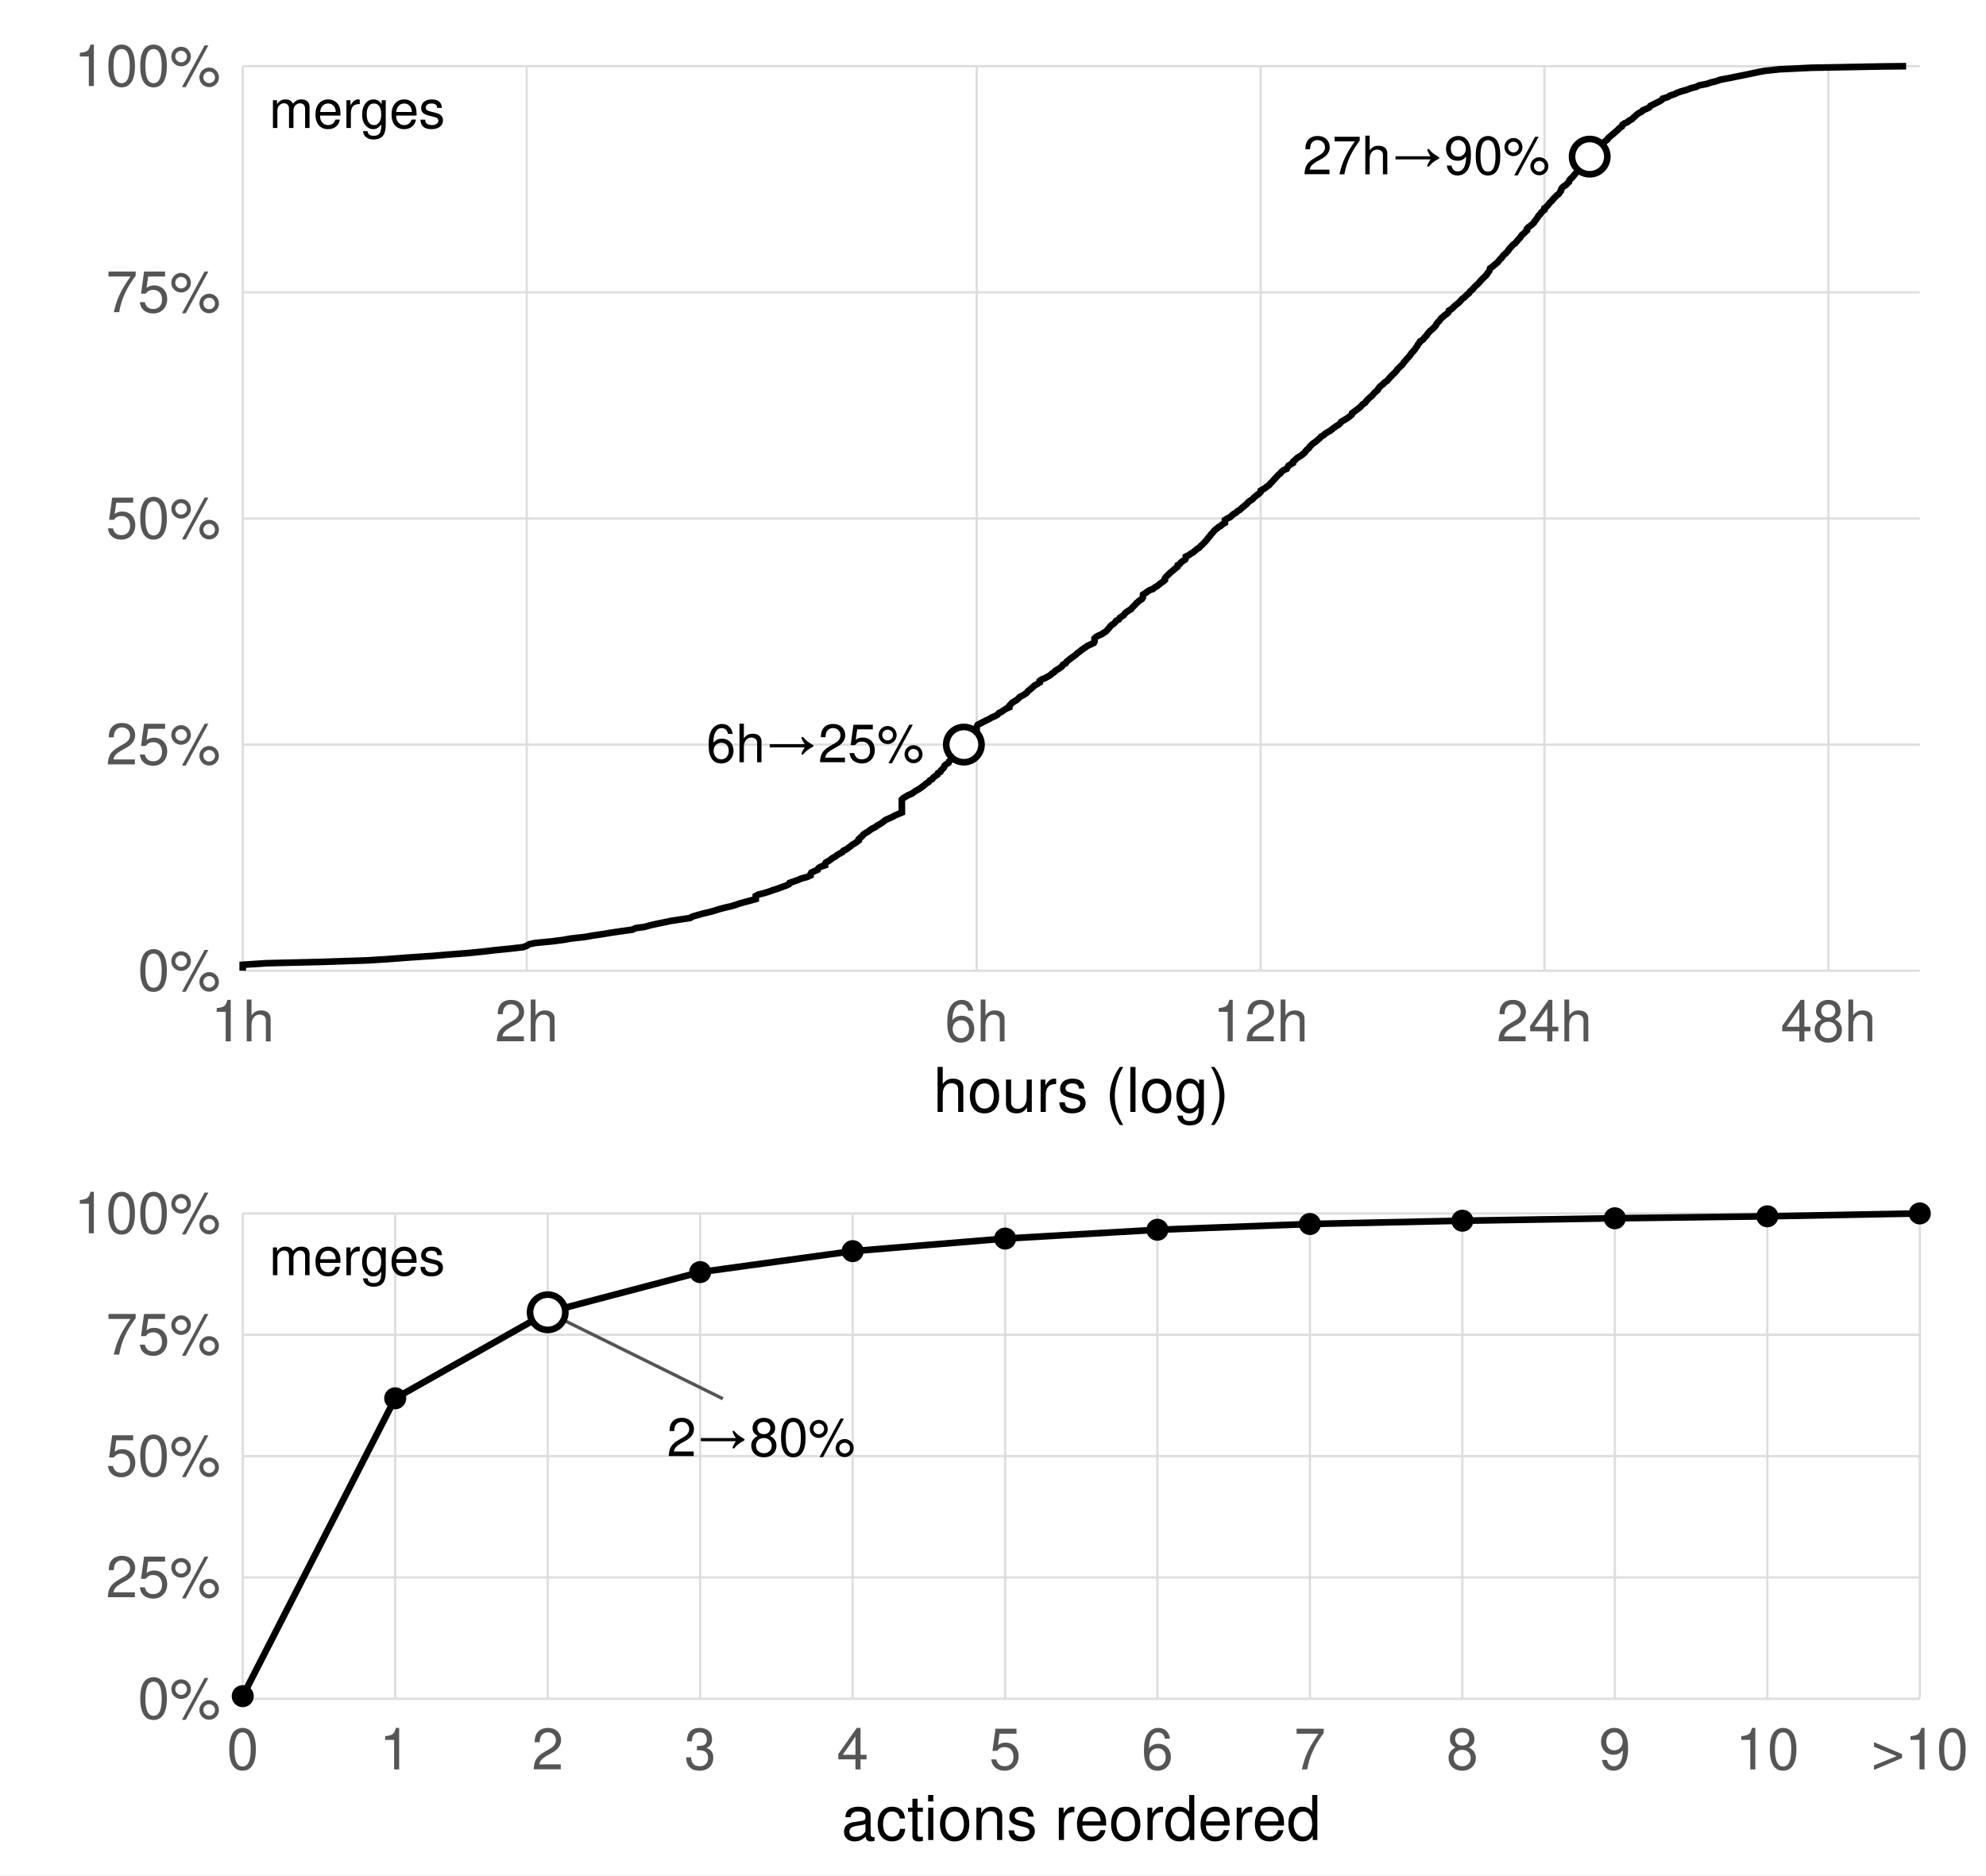
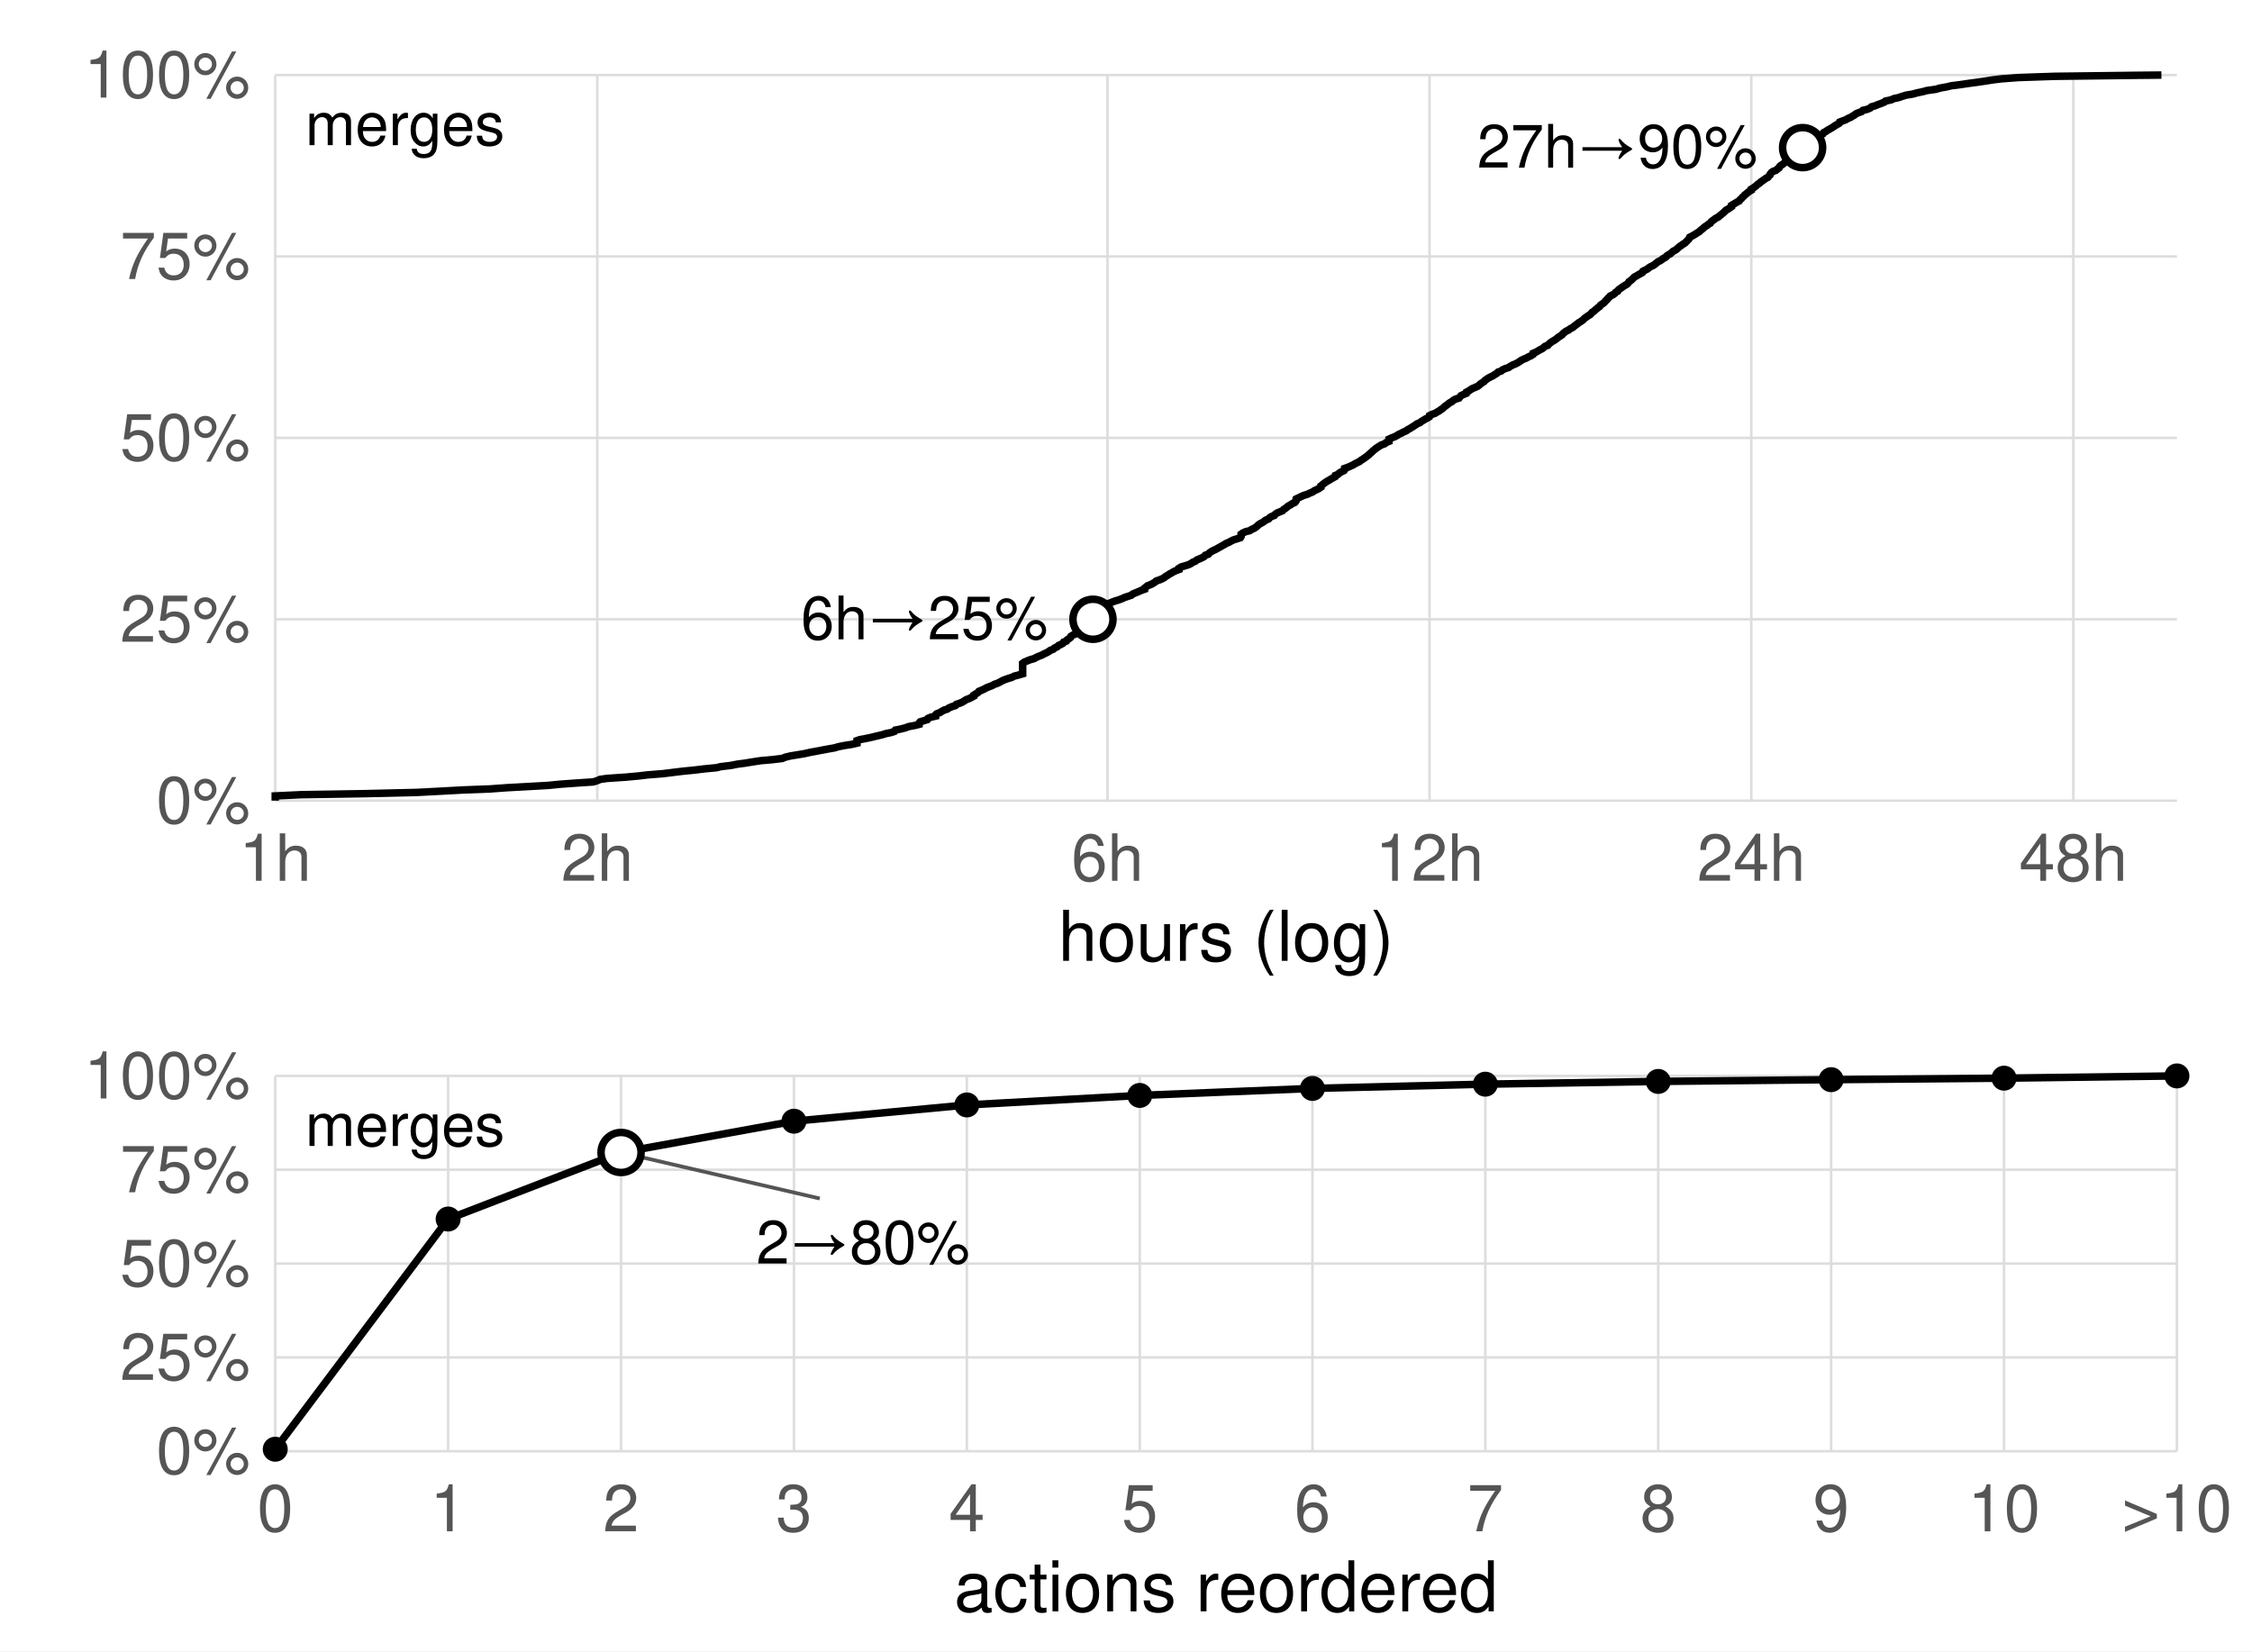
- <svg xmlns="http://www.w3.org/2000/svg" width="900" height="850" viewBox="0 0 900 850">
-   <rect width="900" height="850" fill="#ffffff" />
-   <line x1="110" x2="870" y1="440.0" y2="440.0" stroke="#dddddd" />
-   <text x="100.0" y="449.0" font-family="Helvetica, Arial, sans-serif" font-size="26" text-anchor="end" fill="#555555">0%</text>
-   <line x1="110" x2="870" y1="337.5" y2="337.5" stroke="#dddddd" />
-   <text x="100.0" y="346.5" font-family="Helvetica, Arial, sans-serif" font-size="26" text-anchor="end" fill="#555555">25%</text>
-   <line x1="110" x2="870" y1="235.0" y2="235.0" stroke="#dddddd" />
-   <text x="100.0" y="244.0" font-family="Helvetica, Arial, sans-serif" font-size="26" text-anchor="end" fill="#555555">50%</text>
-   <line x1="110" x2="870" y1="132.5" y2="132.5" stroke="#dddddd" />
-   <text x="100.0" y="141.5" font-family="Helvetica, Arial, sans-serif" font-size="26" text-anchor="end" fill="#555555">75%</text>
+ <svg xmlns="http://www.w3.org/2000/svg" width="900" height="660" viewBox="0 0 900 660">
+   <rect width="900" height="660" fill="#ffffff" />
+   <line x1="110" x2="870" y1="320.0" y2="320.0" stroke="#dddddd" />
+   <text x="100.0" y="329.0" font-family="Helvetica, Arial, sans-serif" font-size="26" text-anchor="end" fill="#555555">0%</text>
+   <line x1="110" x2="870" y1="247.5" y2="247.5" stroke="#dddddd" />
+   <text x="100.0" y="256.5" font-family="Helvetica, Arial, sans-serif" font-size="26" text-anchor="end" fill="#555555">25%</text>
+   <line x1="110" x2="870" y1="175.0" y2="175.0" stroke="#dddddd" />
+   <text x="100.0" y="184.0" font-family="Helvetica, Arial, sans-serif" font-size="26" text-anchor="end" fill="#555555">50%</text>
+   <line x1="110" x2="870" y1="102.5" y2="102.5" stroke="#dddddd" />
+   <text x="100.0" y="111.5" font-family="Helvetica, Arial, sans-serif" font-size="26" text-anchor="end" fill="#555555">75%</text>
  <line x1="110" x2="870" y1="30.0" y2="30.0" stroke="#dddddd" />
  <text x="100.0" y="39.0" font-family="Helvetica, Arial, sans-serif" font-size="26" text-anchor="end" fill="#555555">100%</text>
-   <line y1="30" y2="440" x1="110.0" x2="110.0" stroke="#dddddd" />
-   <text x="110.0" y="472.0" font-family="Helvetica, Arial, sans-serif" font-size="26" text-anchor="middle" fill="#555555">1h</text>
-   <line y1="30" y2="440" x1="238.7" x2="238.7" stroke="#dddddd" />
-   <text x="238.7" y="472.0" font-family="Helvetica, Arial, sans-serif" font-size="26" text-anchor="middle" fill="#555555">2h</text>
-   <line y1="30" y2="440" x1="442.6" x2="442.6" stroke="#dddddd" />
-   <text x="442.6" y="472.0" font-family="Helvetica, Arial, sans-serif" font-size="26" text-anchor="middle" fill="#555555">6h</text>
-   <line y1="30" y2="440" x1="571.3" x2="571.3" stroke="#dddddd" />
-   <text x="571.3" y="472.0" font-family="Helvetica, Arial, sans-serif" font-size="26" text-anchor="middle" fill="#555555">12h</text>
-   <line y1="30" y2="440" x1="699.9" x2="699.9" stroke="#dddddd" />
-   <text x="699.9" y="472.0" font-family="Helvetica, Arial, sans-serif" font-size="26" text-anchor="middle" fill="#555555">24h</text>
-   <line y1="30" y2="440" x1="828.6" x2="828.6" stroke="#dddddd" />
-   <text x="828.6" y="472.0" font-family="Helvetica, Arial, sans-serif" font-size="26" text-anchor="middle" fill="#555555">48h</text>
-   <text x="490.0" y="504.0" font-family="Helvetica, Arial, sans-serif" font-size="28" text-anchor="middle" fill="#000000">hours (log)</text>
+   <line y1="30" y2="320" x1="110.0" x2="110.0" stroke="#dddddd" />
+   <text x="110.0" y="352.0" font-family="Helvetica, Arial, sans-serif" font-size="26" text-anchor="middle" fill="#555555">1h</text>
+   <line y1="30" y2="320" x1="238.7" x2="238.7" stroke="#dddddd" />
+   <text x="238.7" y="352.0" font-family="Helvetica, Arial, sans-serif" font-size="26" text-anchor="middle" fill="#555555">2h</text>
+   <line y1="30" y2="320" x1="442.6" x2="442.6" stroke="#dddddd" />
+   <text x="442.6" y="352.0" font-family="Helvetica, Arial, sans-serif" font-size="26" text-anchor="middle" fill="#555555">6h</text>
+   <line y1="30" y2="320" x1="571.3" x2="571.3" stroke="#dddddd" />
+   <text x="571.3" y="352.0" font-family="Helvetica, Arial, sans-serif" font-size="26" text-anchor="middle" fill="#555555">12h</text>
+   <line y1="30" y2="320" x1="699.9" x2="699.9" stroke="#dddddd" />
+   <text x="699.9" y="352.0" font-family="Helvetica, Arial, sans-serif" font-size="26" text-anchor="middle" fill="#555555">24h</text>
+   <line y1="30" y2="320" x1="828.6" x2="828.6" stroke="#dddddd" />
+   <text x="828.6" y="352.0" font-family="Helvetica, Arial, sans-serif" font-size="26" text-anchor="middle" fill="#555555">48h</text>
+   <text x="490.0" y="384.0" font-family="Helvetica, Arial, sans-serif" font-size="28" text-anchor="middle" fill="#000000">hours (log)</text>
  <text x="122.0" y="58.0" font-family="Helvetica, Arial, sans-serif" font-size="24" text-anchor="start" fill="#000000">merges</text>
-   <polyline fill="none" stroke="#000000" stroke-width="3" points="110.0,440.0 110.0,439.3 110.0,438.6 110.0,438.0 110.0,437.3 120.5,436.6 145.6,436.0 166.6,435.3 176.2,434.7 185.3,434.0 195.9,433.3 202.8,432.7 212.0,432.0 219.0,431.3 224.1,430.7 231.1,430.0 237.1,429.3 238.7,428.7 239.8,428.0 242.6,427.4 250.0,426.7 255.4,426.0 258.7,425.4 265.0,424.7 269.0,424.0 273.1,423.4 277.3,422.7 281.4,422.1 286.5,421.4 288.0,420.7 292.2,420.1 294.7,419.4 297.8,418.7 300.8,418.1 304.1,417.4 308.7,416.7 312.7,416.1 313.9,415.4 316.0,414.8 318.5,414.1 321.5,413.4 323.7,412.8 325.9,412.1 328.5,411.4 331.2,410.8 333.5,410.1 335.2,409.5 337.8,408.8 340.4,408.1 342.5,407.5 342.5,406.8 342.5,406.1 343.6,405.5 346.3,404.8 348.6,404.1 350.2,403.5 352.4,402.8 354.0,402.2 356.0,401.5 357.5,400.8 357.8,400.2 359.8,399.5 361.8,398.8 363.1,398.2 365.8,397.5 367.3,396.8 367.3,396.2 367.7,395.5 369.0,394.9 370.6,394.2 370.9,393.5 371.8,392.9 373.9,392.2 373.9,391.5 374.3,390.9 375.6,390.2 376.4,389.6 377.3,388.9 378.6,388.2 379.3,387.6 380.5,386.9 381.8,386.2 382.2,385.6 383.7,384.9 384.6,384.2 385.4,383.6 386.2,382.9 387.3,382.3 388.3,381.6 389.2,380.9 389.2,380.3 390.0,379.6 390.8,378.9 391.2,378.3 392.2,377.6 393.3,377.0 394.2,376.3 395.2,375.6 396.5,375.0 397.4,374.3 398.6,373.6 399.6,373.0 400.5,372.3 401.4,371.6 402.8,371.0 404.4,370.3 405.4,369.7 407.0,369.0 408.7,368.3 408.7,367.7 408.7,367.0 408.7,366.3 408.7,365.7 408.7,365.0 408.7,364.4 408.7,363.7 408.7,363.0 408.7,362.4 409.4,361.7 410.6,361.0 411.6,360.4 413.3,359.7 414.2,359.0 415.1,358.4 416.4,357.7 417.3,357.1 418.2,356.4 419.1,355.7 419.8,355.1 420.9,354.4 421.4,353.7 422.5,353.1 423.0,352.4 423.9,351.7 424.8,351.1 425.1,350.4 426.2,349.8 426.5,349.1 427.3,348.4 427.8,347.8 428.0,347.1 428.8,346.4 429.8,345.8 430.1,345.1 430.8,344.5 431.3,343.8 432.0,343.1 432.3,342.5 433.3,341.8 433.7,341.1 434.7,340.5 434.9,339.8 435.4,339.1 435.8,338.5 436.3,337.8 437.2,337.2 438.1,336.5 438.1,335.8 438.5,335.2 439.6,334.5 440.3,333.8 440.9,333.2 441.4,332.5 442.2,331.9 442.6,331.2 442.6,330.5 442.6,329.9 442.7,329.2 443.1,328.5 444.3,327.9 445.6,327.2 447.0,326.5 448.3,325.9 449.4,325.2 450.9,324.6 452.1,323.9 452.7,323.2 453.9,322.6 454.9,321.9 456.0,321.2 457.4,320.6 457.4,319.9 458.0,319.3 458.6,318.6 459.7,317.9 460.7,317.3 461.5,316.6 462.1,315.9 463.3,315.3 464.5,314.6 465.4,313.9 465.8,313.3 466.7,312.6 467.4,312.0 468.2,311.3 469.0,310.6 470.1,310.0 471.2,309.3 471.2,308.6 472.0,308.0 473.7,307.3 475.0,306.6 476.0,306.0 476.7,305.3 477.7,304.7 478.3,304.0 479.5,303.3 480.4,302.7 481.3,302.0 481.7,301.3 482.9,300.7 483.3,300.0 484.0,299.4 484.9,298.7 485.8,298.0 486.7,297.4 487.6,296.7 488.3,296.0 489.2,295.4 490.0,294.7 491.0,294.0 491.9,293.4 492.9,292.7 494.2,292.1 495.7,291.4 496.0,290.7 496.0,290.1 496.0,289.4 496.7,288.7 497.8,288.1 499.4,287.4 500.2,286.8 501.3,286.1 501.9,285.4 502.5,284.8 503.0,284.1 503.6,283.4 504.6,282.8 505.3,282.1 505.8,281.4 507.0,280.8 507.4,280.1 508.2,279.5 509.3,278.8 509.7,278.1 510.4,277.5 511.4,276.8 512.6,276.1 513.0,275.5 513.7,274.8 514.3,274.2 514.9,273.5 515.7,272.8 516.4,272.2 517.5,271.5 517.9,270.8 517.9,270.2 518.0,269.5 519.1,268.8 519.9,268.2 521.0,267.5 522.6,266.9 523.4,266.2 524.6,265.5 525.3,264.9 526.2,264.2 527.2,263.5 527.9,262.9 527.9,262.2 528.4,261.5 529.0,260.9 529.7,260.2 530.3,259.6 531.2,258.9 532.0,258.2 532.7,257.6 533.6,256.9 533.7,256.2 534.7,255.6 535.2,254.9 536.0,254.3 537.1,253.6 537.4,252.9 537.4,252.3 538.8,251.6 539.7,250.9 540.8,250.3 541.6,249.6 542.4,248.9 543.4,248.3 544.0,247.6 544.7,247.0 545.4,246.3 546.1,245.6 546.6,245.0 547.2,244.3 547.7,243.6 548.3,243.0 548.7,242.3 549.3,241.7 549.9,241.0 550.5,240.3 551.3,239.7 552.1,239.0 553.3,238.3 553.9,237.7 555.1,237.0 555.1,236.3 555.1,235.7 556.2,235.0 557.5,234.4 558.2,233.7 559.0,233.0 560.1,232.4 560.8,231.7 562.0,231.0 562.6,230.4 563.4,229.7 564.2,229.1 565.0,228.4 565.6,227.7 566.3,227.1 567.5,226.4 568.1,225.7 568.8,225.1 569.6,224.4 570.6,223.7 571.2,223.1 571.3,222.4 572.3,221.8 573.5,221.1 574.3,220.4 575.2,219.8 575.7,219.1 576.5,218.4 577.0,217.8 577.6,217.1 578.2,216.5 578.8,215.8 579.5,215.1 580.3,214.5 580.8,213.8 581.7,213.1 583.1,212.5 583.5,211.8 583.9,211.1 584.8,210.5 586.0,209.8 586.1,209.2 586.9,208.5 587.6,207.8 588.4,207.2 589.6,206.5 590.5,205.8 591.2,205.2 591.7,204.5 592.3,203.8 593.1,203.2 593.5,202.5 594.1,201.9 594.8,201.2 595.8,200.5 596.6,199.9 597.4,199.2 598.2,198.5 598.7,197.9 599.9,197.2 600.5,196.6 601.6,195.9 602.9,195.2 603.6,194.6 604.5,193.9 605.5,193.2 606.5,192.6 607.3,191.9 607.8,191.2 608.8,190.6 610.0,189.9 610.9,189.3 611.8,188.6 612.6,187.9 612.7,187.3 613.7,186.6 614.6,185.9 615.4,185.3 616.3,184.6 616.9,184.0 617.5,183.3 618.6,182.6 619.0,182.0 619.6,181.3 620.3,180.6 621.0,180.0 621.8,179.3 622.4,178.6 622.9,178.0 623.7,177.3 624.4,176.7 624.7,176.0 625.3,175.3 626.0,174.7 626.9,174.0 627.5,173.3 628.5,172.7 629.1,172.0 629.6,171.4 630.3,170.7 630.9,170.0 631.6,169.4 632.3,168.7 632.9,168.0 633.3,167.4 634.0,166.7 634.7,166.0 635.4,165.4 635.9,164.7 636.3,164.1 637.0,163.4 637.5,162.7 638.1,162.1 638.7,161.4 639.3,160.7 639.6,160.1 640.3,159.4 640.9,158.7 641.4,158.1 641.8,157.4 642.3,156.8 642.6,156.1 643.2,155.4 643.5,154.8 644.6,154.1 645.3,153.4 645.7,152.8 646.5,152.1 646.8,151.5 647.4,150.8 648.0,150.1 648.7,149.5 649.5,148.8 650.2,148.1 650.7,147.5 651.0,146.8 651.6,146.1 652.2,145.5 652.7,144.8 653.2,144.2 654.0,143.5 654.8,142.8 655.7,142.2 656.4,141.5 656.6,140.8 657.6,140.2 658.4,139.5 659.0,138.9 659.8,138.2 660.7,137.5 661.4,136.9 662.0,136.2 662.6,135.5 663.5,134.9 664.2,134.2 664.9,133.5 665.7,132.9 666.1,132.2 666.8,131.6 667.6,130.9 668.1,130.2 668.7,129.6 669.5,128.9 670.2,128.2 670.7,127.6 671.3,126.9 671.9,126.3 672.6,125.6 673.4,124.9 673.8,124.3 674.3,123.6 674.8,122.9 675.1,122.3 675.3,121.6 676.3,120.9 677.0,120.3 677.8,119.6 678.6,119.0 679.2,118.3 679.7,117.6 680.4,117.0 680.9,116.3 681.4,115.6 682.2,115.0 682.8,114.3 683.5,113.6 683.8,113.0 684.4,112.3 685.0,111.7 685.6,111.0 686.6,110.3 687.1,109.7 687.7,109.0 688.3,108.3 688.9,107.7 689.3,107.0 689.8,106.4 690.7,105.7 691.3,105.0 692.0,104.4 692.0,103.7 692.6,103.0 693.5,102.4 694.3,101.7 695.1,101.0 695.4,100.4 696.0,99.7 696.4,99.1 696.9,98.4 697.3,97.7 698.0,97.1 698.4,96.4 699.1,95.7 699.9,95.1 699.9,94.4 700.7,93.8 701.4,93.1 701.9,92.4 702.4,91.8 703.2,91.1 703.7,90.4 704.3,89.8 705.0,89.1 705.7,88.4 706.5,87.8 706.9,87.1 707.4,86.5 707.5,85.8 707.9,85.1 708.6,84.5 709.7,83.8 710.3,83.1 711.0,82.5 711.2,81.8 711.6,81.2 712.4,80.5 713.0,79.8 713.5,79.2 714.1,78.5 714.8,77.8 715.0,77.2 715.9,76.5 716.4,75.8 717.0,75.2 717.8,74.5 718.3,73.9 718.6,73.2 719.0,72.5 719.5,71.9 720.4,71.2 720.8,70.5 721.6,69.9 721.8,69.2 722.5,68.6 723.3,67.9 724.2,67.2 724.9,66.6 725.7,65.9 725.9,65.2 726.7,64.6 727.6,63.9 728.5,63.2 728.8,62.6 729.6,61.9 730.3,61.3 731.2,60.6 731.9,59.9 732.7,59.3 733.4,58.6 734.1,57.9 735.0,57.3 735.2,56.6 736.2,55.9 737.6,55.3 738.4,54.6 739.6,54.0 740.2,53.3 741.1,52.6 741.7,52.0 742.6,51.3 744.0,50.6 744.5,50.0 746.2,49.3 747.4,48.7 747.9,48.0 749.3,47.3 750.5,46.7 751.9,46.0 753.1,45.3 753.5,44.7 755.8,44.0 756.9,43.3 758.8,42.7 760.2,42.0 761.9,41.4 764.4,40.7 766.2,40.0 768.6,39.4 770.0,38.7 773.6,38.0 775.3,37.4 778.1,36.7 779.7,36.1 783.6,35.4 787.0,34.7 790.0,34.1 793.4,33.4 796.6,32.7 799.9,32.1 806.5,31.4 821.1,30.7 853.9,30.1 863.8,30.0" />
-   <circle cx="436.8" cy="337.5" r="8" fill="#ffffff" stroke="#000000" stroke-width="3" />
-   <text x="418.8" y="345.5" font-family="Helvetica, Arial, sans-serif" font-size="24" text-anchor="end" fill="#000000">6h→25%</text>
-   <circle cx="720.4" cy="71.0" r="8" fill="#ffffff" stroke="#000000" stroke-width="3" />
-   <text x="702.4" y="79.0" font-family="Helvetica, Arial, sans-serif" font-size="24" text-anchor="end" fill="#000000">27h→90%</text>
-   <g transform="translate(0,520)">
-     <line x1="110" x2="870" y1="250.0" y2="250.0" stroke="#dddddd" />
-     <text x="100.0" y="259.0" font-family="Helvetica, Arial, sans-serif" font-size="26" text-anchor="end" fill="#555555">0%</text>
-     <line x1="110" x2="870" y1="195.0" y2="195.0" stroke="#dddddd" />
-     <text x="100.0" y="204.0" font-family="Helvetica, Arial, sans-serif" font-size="26" text-anchor="end" fill="#555555">25%</text>
-     <line x1="110" x2="870" y1="140.0" y2="140.0" stroke="#dddddd" />
-     <text x="100.0" y="149.0" font-family="Helvetica, Arial, sans-serif" font-size="26" text-anchor="end" fill="#555555">50%</text>
-     <line x1="110" x2="870" y1="85.0" y2="85.0" stroke="#dddddd" />
-     <text x="100.0" y="94.0" font-family="Helvetica, Arial, sans-serif" font-size="26" text-anchor="end" fill="#555555">75%</text>
+   <polyline fill="none" stroke="#000000" stroke-width="3" points="110.0,320.0 110.0,319.5 110.0,319.0 110.0,318.6 110.0,318.1 120.5,317.6 145.6,317.2 166.6,316.7 176.2,316.2 185.3,315.7 195.9,315.3 202.8,314.8 212.0,314.3 219.0,313.9 224.1,313.4 231.1,312.9 237.1,312.5 238.7,312.0 239.8,311.5 242.6,311.1 250.0,310.6 255.4,310.1 258.7,309.7 265.0,309.2 269.0,308.7 273.1,308.2 277.3,307.8 281.4,307.3 286.5,306.8 288.0,306.4 292.2,305.9 294.7,305.4 297.8,305.0 300.8,304.5 304.1,304.0 308.7,303.6 312.7,303.1 313.9,302.6 316.0,302.1 318.5,301.7 321.5,301.2 323.7,300.7 325.9,300.3 328.5,299.8 331.2,299.3 333.5,298.9 335.2,298.4 337.8,297.9 340.4,297.5 342.5,297.0 342.5,296.5 342.5,296.0 343.6,295.6 346.3,295.1 348.6,294.6 350.2,294.2 352.4,293.7 354.0,293.2 356.0,292.8 357.5,292.3 357.8,291.8 359.8,291.4 361.8,290.9 363.1,290.4 365.8,289.9 367.3,289.5 367.3,289.0 367.7,288.5 369.0,288.1 370.6,287.6 370.9,287.1 371.8,286.7 373.9,286.2 373.9,285.7 374.3,285.3 375.6,284.8 376.4,284.3 377.3,283.8 378.6,283.4 379.3,282.9 380.5,282.4 381.8,282.0 382.2,281.5 383.7,281.0 384.6,280.6 385.4,280.1 386.2,279.6 387.3,279.2 388.3,278.7 389.2,278.2 389.2,277.8 390.0,277.3 390.8,276.8 391.2,276.3 392.2,275.9 393.3,275.4 394.2,274.9 395.2,274.5 396.5,274.0 397.4,273.5 398.6,273.1 399.6,272.6 400.5,272.1 401.4,271.7 402.8,271.2 404.4,270.7 405.4,270.2 407.0,269.8 408.7,269.3 408.7,268.8 408.7,268.4 408.7,267.9 408.7,267.4 408.7,267.0 408.7,266.5 408.7,266.0 408.7,265.6 408.7,265.1 409.4,264.6 410.6,264.1 411.6,263.7 413.3,263.2 414.2,262.7 415.1,262.3 416.4,261.8 417.3,261.3 418.2,260.9 419.1,260.4 419.8,259.9 420.9,259.5 421.4,259.0 422.5,258.5 423.0,258.0 423.9,257.6 424.8,257.1 425.1,256.6 426.2,256.2 426.5,255.7 427.3,255.2 427.8,254.8 428.0,254.3 428.8,253.8 429.8,253.4 430.1,252.9 430.8,252.4 431.3,251.9 432.0,251.5 432.3,251.0 433.3,250.5 433.7,250.1 434.7,249.6 434.9,249.1 435.4,248.7 435.8,248.2 436.3,247.7 437.2,247.3 438.1,246.8 438.1,246.3 438.5,245.9 439.6,245.4 440.3,244.9 440.9,244.4 441.4,244.0 442.2,243.5 442.6,243.0 442.6,242.6 442.6,242.1 442.7,241.6 443.1,241.2 444.3,240.7 445.6,240.2 447.0,239.8 448.3,239.3 449.4,238.8 450.9,238.3 452.1,237.9 452.7,237.4 453.9,236.9 454.9,236.5 456.0,236.0 457.4,235.5 457.4,235.1 458.0,234.6 458.6,234.1 459.7,233.7 460.7,233.2 461.5,232.7 462.1,232.2 463.3,231.8 464.5,231.3 465.4,230.8 465.8,230.4 466.7,229.9 467.4,229.4 468.2,229.0 469.0,228.5 470.1,228.0 471.2,227.6 471.2,227.1 472.0,226.6 473.7,226.1 475.0,225.7 476.0,225.2 476.7,224.7 477.7,224.3 478.3,223.8 479.5,223.3 480.4,222.9 481.3,222.4 481.7,221.9 482.9,221.5 483.3,221.0 484.0,220.5 484.9,220.0 485.8,219.6 486.7,219.1 487.6,218.6 488.3,218.2 489.2,217.7 490.0,217.2 491.0,216.8 491.9,216.3 492.9,215.8 494.2,215.4 495.7,214.9 496.0,214.4 496.0,214.0 496.0,213.5 496.7,213.0 497.8,212.5 499.4,212.1 500.2,211.6 501.3,211.1 501.9,210.7 502.5,210.2 503.0,209.7 503.6,209.3 504.6,208.8 505.3,208.3 505.8,207.9 507.0,207.4 507.4,206.9 508.2,206.4 509.3,206.0 509.7,205.5 510.4,205.0 511.4,204.6 512.6,204.1 513.0,203.6 513.7,203.2 514.3,202.7 514.9,202.2 515.7,201.8 516.4,201.3 517.5,200.8 517.9,200.3 517.9,199.9 518.0,199.4 519.1,198.9 519.9,198.5 521.0,198.0 522.6,197.5 523.4,197.1 524.6,196.6 525.3,196.1 526.2,195.7 527.2,195.2 527.9,194.7 527.9,194.2 528.4,193.8 529.0,193.3 529.7,192.8 530.3,192.4 531.2,191.9 532.0,191.4 532.7,191.0 533.6,190.5 533.7,190.0 534.7,189.6 535.2,189.1 536.0,188.6 537.1,188.1 537.4,187.7 537.4,187.2 538.8,186.7 539.7,186.3 540.8,185.8 541.6,185.3 542.4,184.9 543.4,184.4 544.0,183.9 544.7,183.5 545.4,183.0 546.1,182.5 546.6,182.1 547.2,181.6 547.7,181.1 548.3,180.6 548.7,180.2 549.3,179.7 549.9,179.2 550.5,178.8 551.3,178.3 552.1,177.8 553.3,177.4 553.9,176.9 555.1,176.4 555.1,176.0 555.1,175.5 556.2,175.0 557.5,174.5 558.2,174.1 559.0,173.6 560.1,173.1 560.8,172.7 562.0,172.2 562.6,171.7 563.4,171.3 564.2,170.8 565.0,170.3 565.6,169.9 566.3,169.4 567.5,168.9 568.1,168.4 568.8,168.0 569.6,167.5 570.6,167.0 571.2,166.6 571.3,166.1 572.3,165.6 573.5,165.2 574.3,164.7 575.2,164.2 575.7,163.8 576.5,163.3 577.0,162.8 577.6,162.3 578.2,161.9 578.8,161.4 579.5,160.9 580.3,160.5 580.8,160.0 581.7,159.5 583.1,159.1 583.5,158.6 583.9,158.1 584.8,157.7 586.0,157.2 586.1,156.7 586.9,156.3 587.6,155.8 588.4,155.3 589.6,154.8 590.5,154.4 591.2,153.9 591.7,153.4 592.3,153.0 593.1,152.5 593.5,152.0 594.1,151.6 594.8,151.1 595.8,150.6 596.6,150.2 597.4,149.7 598.2,149.2 598.7,148.7 599.9,148.3 600.5,147.8 601.6,147.3 602.9,146.9 603.6,146.4 604.5,145.9 605.5,145.5 606.5,145.0 607.3,144.5 607.8,144.1 608.8,143.6 610.0,143.1 610.9,142.6 611.8,142.2 612.6,141.7 612.7,141.2 613.7,140.8 614.6,140.3 615.4,139.8 616.3,139.4 616.9,138.9 617.5,138.4 618.6,138.0 619.0,137.5 619.6,137.0 620.3,136.5 621.0,136.1 621.8,135.6 622.4,135.1 622.9,134.7 623.7,134.2 624.4,133.7 624.7,133.3 625.3,132.8 626.0,132.3 626.9,131.9 627.5,131.4 628.5,130.9 629.1,130.4 629.6,130.0 630.3,129.5 630.9,129.0 631.6,128.6 632.3,128.1 632.9,127.6 633.3,127.2 634.0,126.7 634.7,126.2 635.4,125.8 635.9,125.3 636.3,124.8 637.0,124.4 637.5,123.9 638.1,123.4 638.7,122.9 639.3,122.5 639.6,122.0 640.3,121.5 640.9,121.1 641.4,120.6 641.8,120.1 642.3,119.7 642.6,119.2 643.2,118.7 643.5,118.3 644.6,117.8 645.3,117.3 645.7,116.8 646.5,116.4 646.8,115.9 647.4,115.4 648.0,115.0 648.7,114.5 649.5,114.0 650.2,113.6 650.7,113.1 651.0,112.6 651.6,112.2 652.2,111.7 652.7,111.2 653.2,110.7 654.0,110.3 654.8,109.8 655.7,109.3 656.4,108.9 656.6,108.4 657.6,107.9 658.4,107.5 659.0,107.0 659.8,106.5 660.7,106.1 661.4,105.6 662.0,105.1 662.6,104.6 663.5,104.2 664.2,103.7 664.9,103.2 665.7,102.8 666.1,102.3 666.8,101.8 667.6,101.4 668.1,100.9 668.7,100.4 669.5,100.0 670.2,99.5 670.7,99.0 671.3,98.5 671.9,98.1 672.6,97.6 673.4,97.1 673.8,96.7 674.3,96.2 674.8,95.7 675.1,95.3 675.3,94.8 676.3,94.3 677.0,93.9 677.8,93.4 678.6,92.9 679.2,92.5 679.7,92.0 680.4,91.5 680.9,91.0 681.4,90.6 682.2,90.1 682.8,89.6 683.5,89.2 683.8,88.7 684.4,88.2 685.0,87.8 685.6,87.3 686.6,86.8 687.1,86.4 687.7,85.9 688.3,85.4 688.9,84.9 689.3,84.5 689.8,84.0 690.7,83.5 691.3,83.1 692.0,82.6 692.0,82.1 692.6,81.7 693.5,81.2 694.3,80.7 695.1,80.3 695.4,79.8 696.0,79.3 696.4,78.8 696.9,78.4 697.3,77.9 698.0,77.4 698.4,77.0 699.1,76.5 699.9,76.0 699.9,75.6 700.7,75.1 701.4,74.6 701.9,74.2 702.4,73.7 703.2,73.2 703.7,72.7 704.3,72.3 705.0,71.8 705.7,71.3 706.5,70.9 706.9,70.4 707.4,69.9 707.5,69.5 707.9,69.0 708.6,68.5 709.7,68.1 710.3,67.6 711.0,67.1 711.2,66.6 711.6,66.2 712.4,65.7 713.0,65.2 713.5,64.8 714.1,64.3 714.8,63.8 715.0,63.4 715.9,62.9 716.4,62.4 717.0,62.0 717.8,61.5 718.3,61.0 718.6,60.6 719.0,60.1 719.5,59.6 720.4,59.1 720.8,58.7 721.6,58.2 721.8,57.7 722.5,57.3 723.3,56.8 724.2,56.3 724.9,55.9 725.7,55.4 725.9,54.9 726.7,54.5 727.6,54.0 728.5,53.5 728.8,53.0 729.6,52.6 730.3,52.1 731.2,51.6 731.9,51.2 732.7,50.7 733.4,50.2 734.1,49.8 735.0,49.3 735.2,48.8 736.2,48.4 737.6,47.9 738.4,47.4 739.6,46.9 740.2,46.5 741.1,46.0 741.7,45.5 742.6,45.1 744.0,44.6 744.5,44.1 746.2,43.7 747.4,43.2 747.9,42.7 749.3,42.3 750.5,41.8 751.9,41.3 753.1,40.8 753.5,40.4 755.8,39.9 756.9,39.4 758.8,39.0 760.2,38.5 761.9,38.0 764.4,37.6 766.2,37.1 768.6,36.6 770.0,36.2 773.6,35.7 775.3,35.2 778.1,34.7 779.7,34.3 783.6,33.8 787.0,33.3 790.0,32.9 793.4,32.4 796.6,31.9 799.9,31.5 806.5,31.0 821.1,30.5 853.9,30.1 863.8,30.0" />
+   <circle cx="436.8" cy="247.5" r="8" fill="#ffffff" stroke="#000000" stroke-width="3" />
+   <text x="418.8" y="255.5" font-family="Helvetica, Arial, sans-serif" font-size="24" text-anchor="end" fill="#000000">6h→25%</text>
+   <circle cx="720.4" cy="59.0" r="8" fill="#ffffff" stroke="#000000" stroke-width="3" />
+   <text x="702.4" y="67.0" font-family="Helvetica, Arial, sans-serif" font-size="24" text-anchor="end" fill="#000000">27h→90%</text>
+   <g transform="translate(0,400)">
+     <line x1="110" x2="870" y1="180.0" y2="180.0" stroke="#dddddd" />
+     <text x="100.0" y="189.0" font-family="Helvetica, Arial, sans-serif" font-size="26" text-anchor="end" fill="#555555">0%</text>
+     <line x1="110" x2="870" y1="142.5" y2="142.5" stroke="#dddddd" />
+     <text x="100.0" y="151.5" font-family="Helvetica, Arial, sans-serif" font-size="26" text-anchor="end" fill="#555555">25%</text>
+     <line x1="110" x2="870" y1="105.0" y2="105.0" stroke="#dddddd" />
+     <text x="100.0" y="114.0" font-family="Helvetica, Arial, sans-serif" font-size="26" text-anchor="end" fill="#555555">50%</text>
+     <line x1="110" x2="870" y1="67.5" y2="67.5" stroke="#dddddd" />
+     <text x="100.0" y="76.5" font-family="Helvetica, Arial, sans-serif" font-size="26" text-anchor="end" fill="#555555">75%</text>
    <line x1="110" x2="870" y1="30.0" y2="30.0" stroke="#dddddd" />
    <text x="100.0" y="39.0" font-family="Helvetica, Arial, sans-serif" font-size="26" text-anchor="end" fill="#555555">100%</text>
-     <line y1="30" y2="250" x1="110.0" x2="110.0" stroke="#dddddd" />
-     <text x="110.0" y="282.0" font-family="Helvetica, Arial, sans-serif" font-size="26" text-anchor="middle" fill="#555555">0</text>
-     <line y1="30" y2="250" x1="179.1" x2="179.1" stroke="#dddddd" />
-     <text x="179.1" y="282.0" font-family="Helvetica, Arial, sans-serif" font-size="26" text-anchor="middle" fill="#555555">1</text>
-     <line y1="30" y2="250" x1="248.2" x2="248.2" stroke="#dddddd" />
-     <text x="248.2" y="282.0" font-family="Helvetica, Arial, sans-serif" font-size="26" text-anchor="middle" fill="#555555">2</text>
-     <line y1="30" y2="250" x1="317.3" x2="317.3" stroke="#dddddd" />
-     <text x="317.3" y="282.0" font-family="Helvetica, Arial, sans-serif" font-size="26" text-anchor="middle" fill="#555555">3</text>
-     <line y1="30" y2="250" x1="386.4" x2="386.4" stroke="#dddddd" />
-     <text x="386.4" y="282.0" font-family="Helvetica, Arial, sans-serif" font-size="26" text-anchor="middle" fill="#555555">4</text>
-     <line y1="30" y2="250" x1="455.5" x2="455.5" stroke="#dddddd" />
-     <text x="455.5" y="282.0" font-family="Helvetica, Arial, sans-serif" font-size="26" text-anchor="middle" fill="#555555">5</text>
-     <line y1="30" y2="250" x1="524.5" x2="524.5" stroke="#dddddd" />
-     <text x="524.5" y="282.0" font-family="Helvetica, Arial, sans-serif" font-size="26" text-anchor="middle" fill="#555555">6</text>
-     <line y1="30" y2="250" x1="593.6" x2="593.6" stroke="#dddddd" />
-     <text x="593.6" y="282.0" font-family="Helvetica, Arial, sans-serif" font-size="26" text-anchor="middle" fill="#555555">7</text>
-     <line y1="30" y2="250" x1="662.7" x2="662.7" stroke="#dddddd" />
-     <text x="662.7" y="282.0" font-family="Helvetica, Arial, sans-serif" font-size="26" text-anchor="middle" fill="#555555">8</text>
-     <line y1="30" y2="250" x1="731.8" x2="731.8" stroke="#dddddd" />
-     <text x="731.8" y="282.0" font-family="Helvetica, Arial, sans-serif" font-size="26" text-anchor="middle" fill="#555555">9</text>
-     <line y1="30" y2="250" x1="800.9" x2="800.9" stroke="#dddddd" />
-     <text x="800.9" y="282.0" font-family="Helvetica, Arial, sans-serif" font-size="26" text-anchor="middle" fill="#555555">10</text>
-     <line y1="30" y2="250" x1="870.0" x2="870.0" stroke="#dddddd" />
-     <text x="870.0" y="282.0" font-family="Helvetica, Arial, sans-serif" font-size="26" text-anchor="middle" fill="#555555">&gt;10</text>
-     <text x="490.0" y="314.0" font-family="Helvetica, Arial, sans-serif" font-size="28" text-anchor="middle" fill="#000000">actions reordered</text>
+     <line y1="30" y2="180" x1="110.0" x2="110.0" stroke="#dddddd" />
+     <text x="110.0" y="212.0" font-family="Helvetica, Arial, sans-serif" font-size="26" text-anchor="middle" fill="#555555">0</text>
+     <line y1="30" y2="180" x1="179.1" x2="179.1" stroke="#dddddd" />
+     <text x="179.1" y="212.0" font-family="Helvetica, Arial, sans-serif" font-size="26" text-anchor="middle" fill="#555555">1</text>
+     <line y1="30" y2="180" x1="248.2" x2="248.2" stroke="#dddddd" />
+     <text x="248.2" y="212.0" font-family="Helvetica, Arial, sans-serif" font-size="26" text-anchor="middle" fill="#555555">2</text>
+     <line y1="30" y2="180" x1="317.3" x2="317.3" stroke="#dddddd" />
+     <text x="317.3" y="212.0" font-family="Helvetica, Arial, sans-serif" font-size="26" text-anchor="middle" fill="#555555">3</text>
+     <line y1="30" y2="180" x1="386.4" x2="386.4" stroke="#dddddd" />
+     <text x="386.4" y="212.0" font-family="Helvetica, Arial, sans-serif" font-size="26" text-anchor="middle" fill="#555555">4</text>
+     <line y1="30" y2="180" x1="455.5" x2="455.5" stroke="#dddddd" />
+     <text x="455.5" y="212.0" font-family="Helvetica, Arial, sans-serif" font-size="26" text-anchor="middle" fill="#555555">5</text>
+     <line y1="30" y2="180" x1="524.5" x2="524.5" stroke="#dddddd" />
+     <text x="524.5" y="212.0" font-family="Helvetica, Arial, sans-serif" font-size="26" text-anchor="middle" fill="#555555">6</text>
+     <line y1="30" y2="180" x1="593.6" x2="593.6" stroke="#dddddd" />
+     <text x="593.6" y="212.0" font-family="Helvetica, Arial, sans-serif" font-size="26" text-anchor="middle" fill="#555555">7</text>
+     <line y1="30" y2="180" x1="662.7" x2="662.7" stroke="#dddddd" />
+     <text x="662.7" y="212.0" font-family="Helvetica, Arial, sans-serif" font-size="26" text-anchor="middle" fill="#555555">8</text>
+     <line y1="30" y2="180" x1="731.8" x2="731.8" stroke="#dddddd" />
+     <text x="731.8" y="212.0" font-family="Helvetica, Arial, sans-serif" font-size="26" text-anchor="middle" fill="#555555">9</text>
+     <line y1="30" y2="180" x1="800.9" x2="800.9" stroke="#dddddd" />
+     <text x="800.9" y="212.0" font-family="Helvetica, Arial, sans-serif" font-size="26" text-anchor="middle" fill="#555555">10</text>
+     <line y1="30" y2="180" x1="870.0" x2="870.0" stroke="#dddddd" />
+     <text x="870.0" y="212.0" font-family="Helvetica, Arial, sans-serif" font-size="26" text-anchor="middle" fill="#555555">&gt;10</text>
+     <text x="490.0" y="244.0" font-family="Helvetica, Arial, sans-serif" font-size="28" text-anchor="middle" fill="#000000">actions reordered</text>
    <text x="122.0" y="58.0" font-family="Helvetica, Arial, sans-serif" font-size="24" text-anchor="start" fill="#000000">merges</text>
-     <polyline fill="none" stroke="#000000" stroke-width="3" points="110.0,248.8 179.1,113.8 248.2,74.8 317.3,56.6 386.4,47.1 455.5,41.4 524.5,37.4 593.6,34.8 662.7,33.3 731.8,32.2 800.9,31.3 870.0,30.0" />
-     <circle cx="110.0" cy="248.8" r="5" fill="#000000" />
-     <circle cx="179.1" cy="113.8" r="5" fill="#000000" />
-     <circle cx="248.2" cy="74.8" r="5" fill="#000000" />
-     <circle cx="317.3" cy="56.6" r="5" fill="#000000" />
-     <circle cx="386.4" cy="47.1" r="5" fill="#000000" />
-     <circle cx="455.5" cy="41.4" r="5" fill="#000000" />
-     <circle cx="524.5" cy="37.4" r="5" fill="#000000" />
-     <circle cx="593.6" cy="34.8" r="5" fill="#000000" />
-     <circle cx="662.7" cy="33.3" r="5" fill="#000000" />
-     <circle cx="731.8" cy="32.2" r="5" fill="#000000" />
-     <circle cx="800.9" cy="31.3" r="5" fill="#000000" />
+     <polyline fill="none" stroke="#000000" stroke-width="3" points="110.0,179.2 179.1,87.2 248.2,60.6 317.3,48.1 386.4,41.6 455.5,37.8 524.5,35.0 593.6,33.3 662.7,32.2 731.8,31.5 800.9,30.9 870.0,30.0" />
+     <circle cx="110.0" cy="179.2" r="5" fill="#000000" />
+     <circle cx="179.1" cy="87.2" r="5" fill="#000000" />
+     <circle cx="248.2" cy="60.6" r="5" fill="#000000" />
+     <circle cx="317.3" cy="48.1" r="5" fill="#000000" />
+     <circle cx="386.4" cy="41.6" r="5" fill="#000000" />
+     <circle cx="455.5" cy="37.8" r="5" fill="#000000" />
+     <circle cx="524.5" cy="35.0" r="5" fill="#000000" />
+     <circle cx="593.6" cy="33.3" r="5" fill="#000000" />
+     <circle cx="662.7" cy="32.2" r="5" fill="#000000" />
+     <circle cx="731.8" cy="31.5" r="5" fill="#000000" />
+     <circle cx="800.9" cy="30.9" r="5" fill="#000000" />
    <circle cx="870.0" cy="30.0" r="5" fill="#000000" />
-     <line x1="248.2" y1="74.8" x2="327.6" y2="114.0" stroke="#555555" stroke-width="1.5" />
-     <circle cx="248.2" cy="74.8" r="8" fill="#ffffff" stroke="#000000" stroke-width="3" />
-     <text x="344.9" y="140.0" font-family="Helvetica, Arial, sans-serif" font-size="24" text-anchor="middle" fill="#000000">2→80%</text>
+     <line x1="248.2" y1="60.6" x2="327.6" y2="79.0" stroke="#555555" stroke-width="1.5" />
+     <circle cx="248.2" cy="60.6" r="8" fill="#ffffff" stroke="#000000" stroke-width="3" />
+     <text x="344.9" y="105.0" font-family="Helvetica, Arial, sans-serif" font-size="24" text-anchor="middle" fill="#000000">2→80%</text>
  </g>
</svg>
